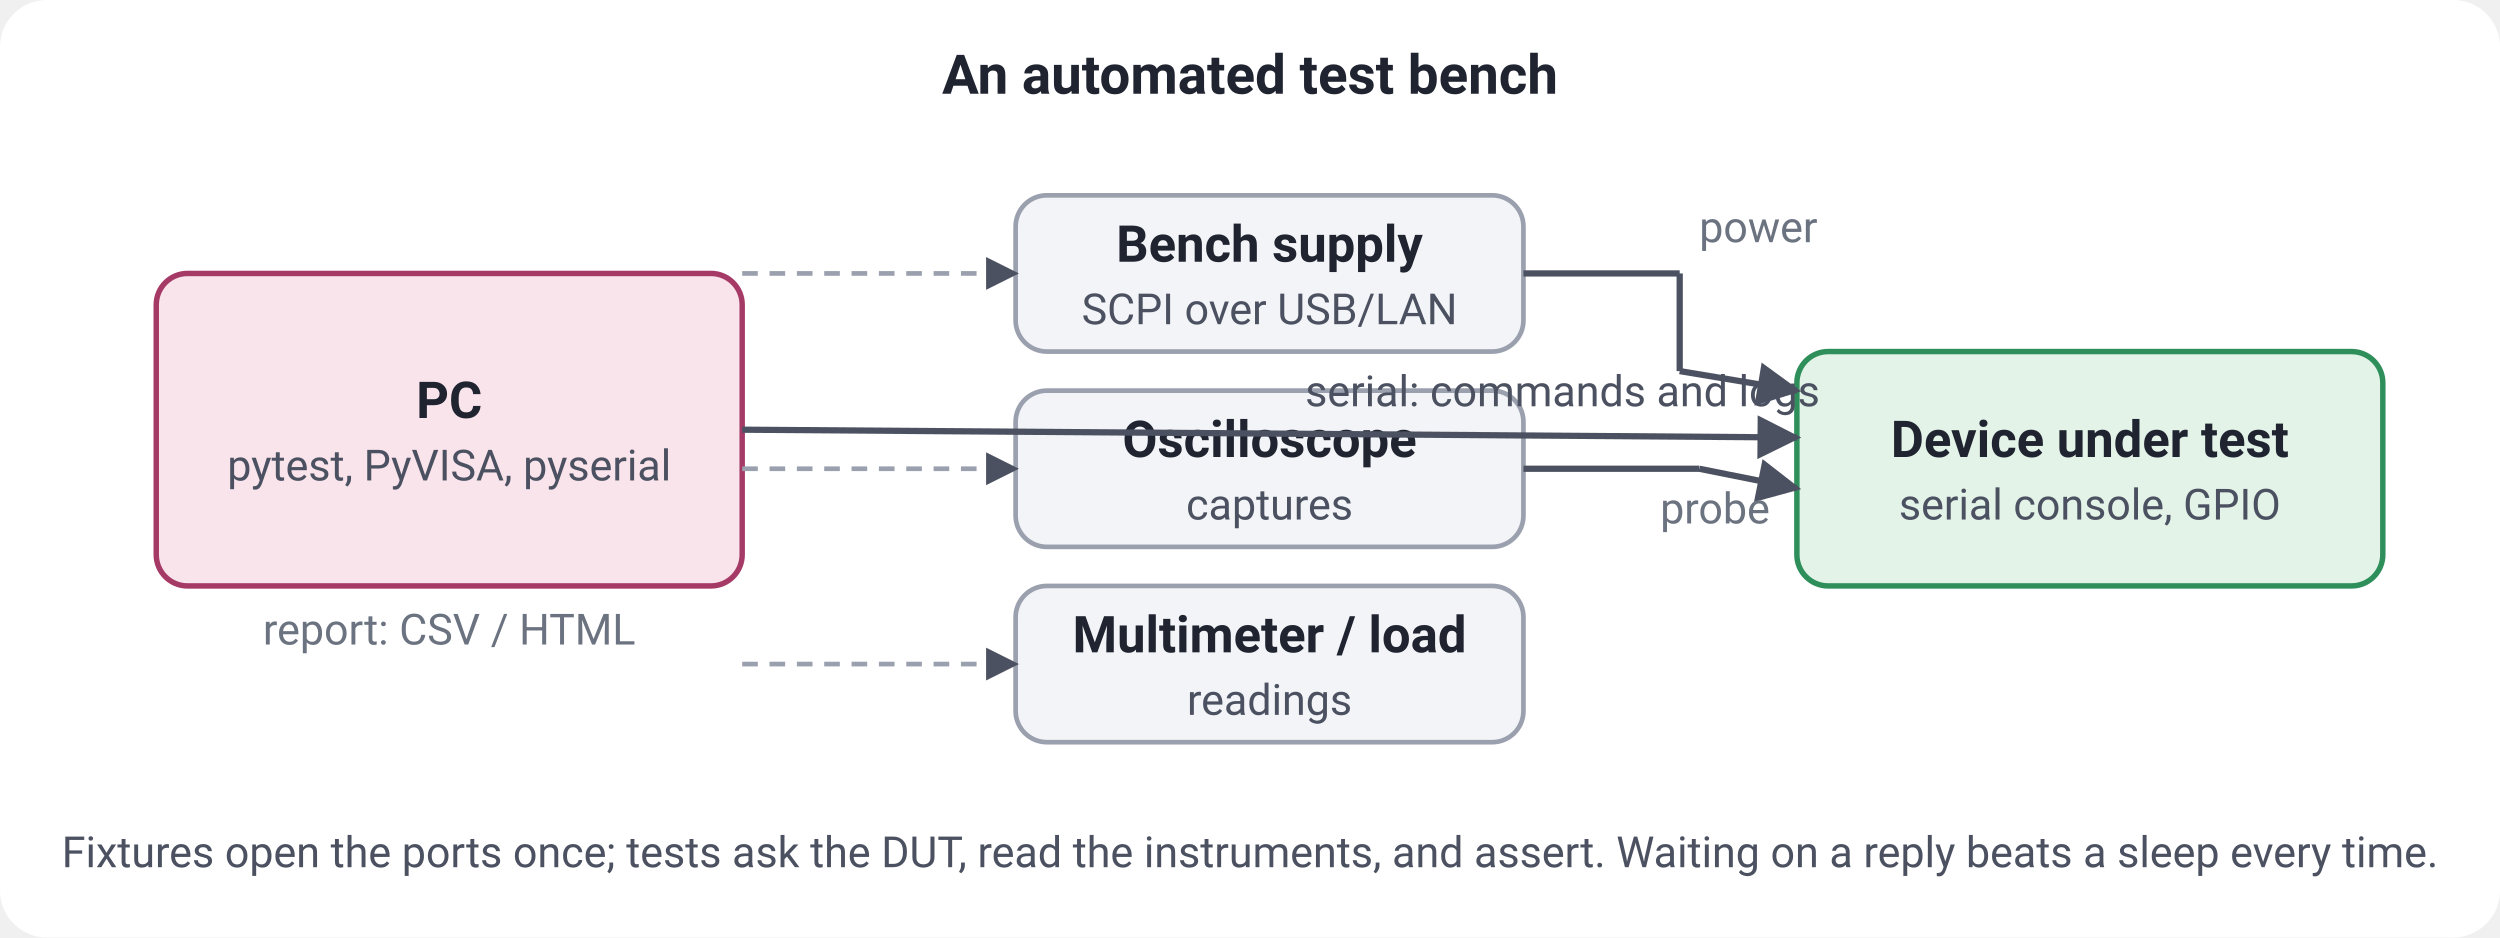
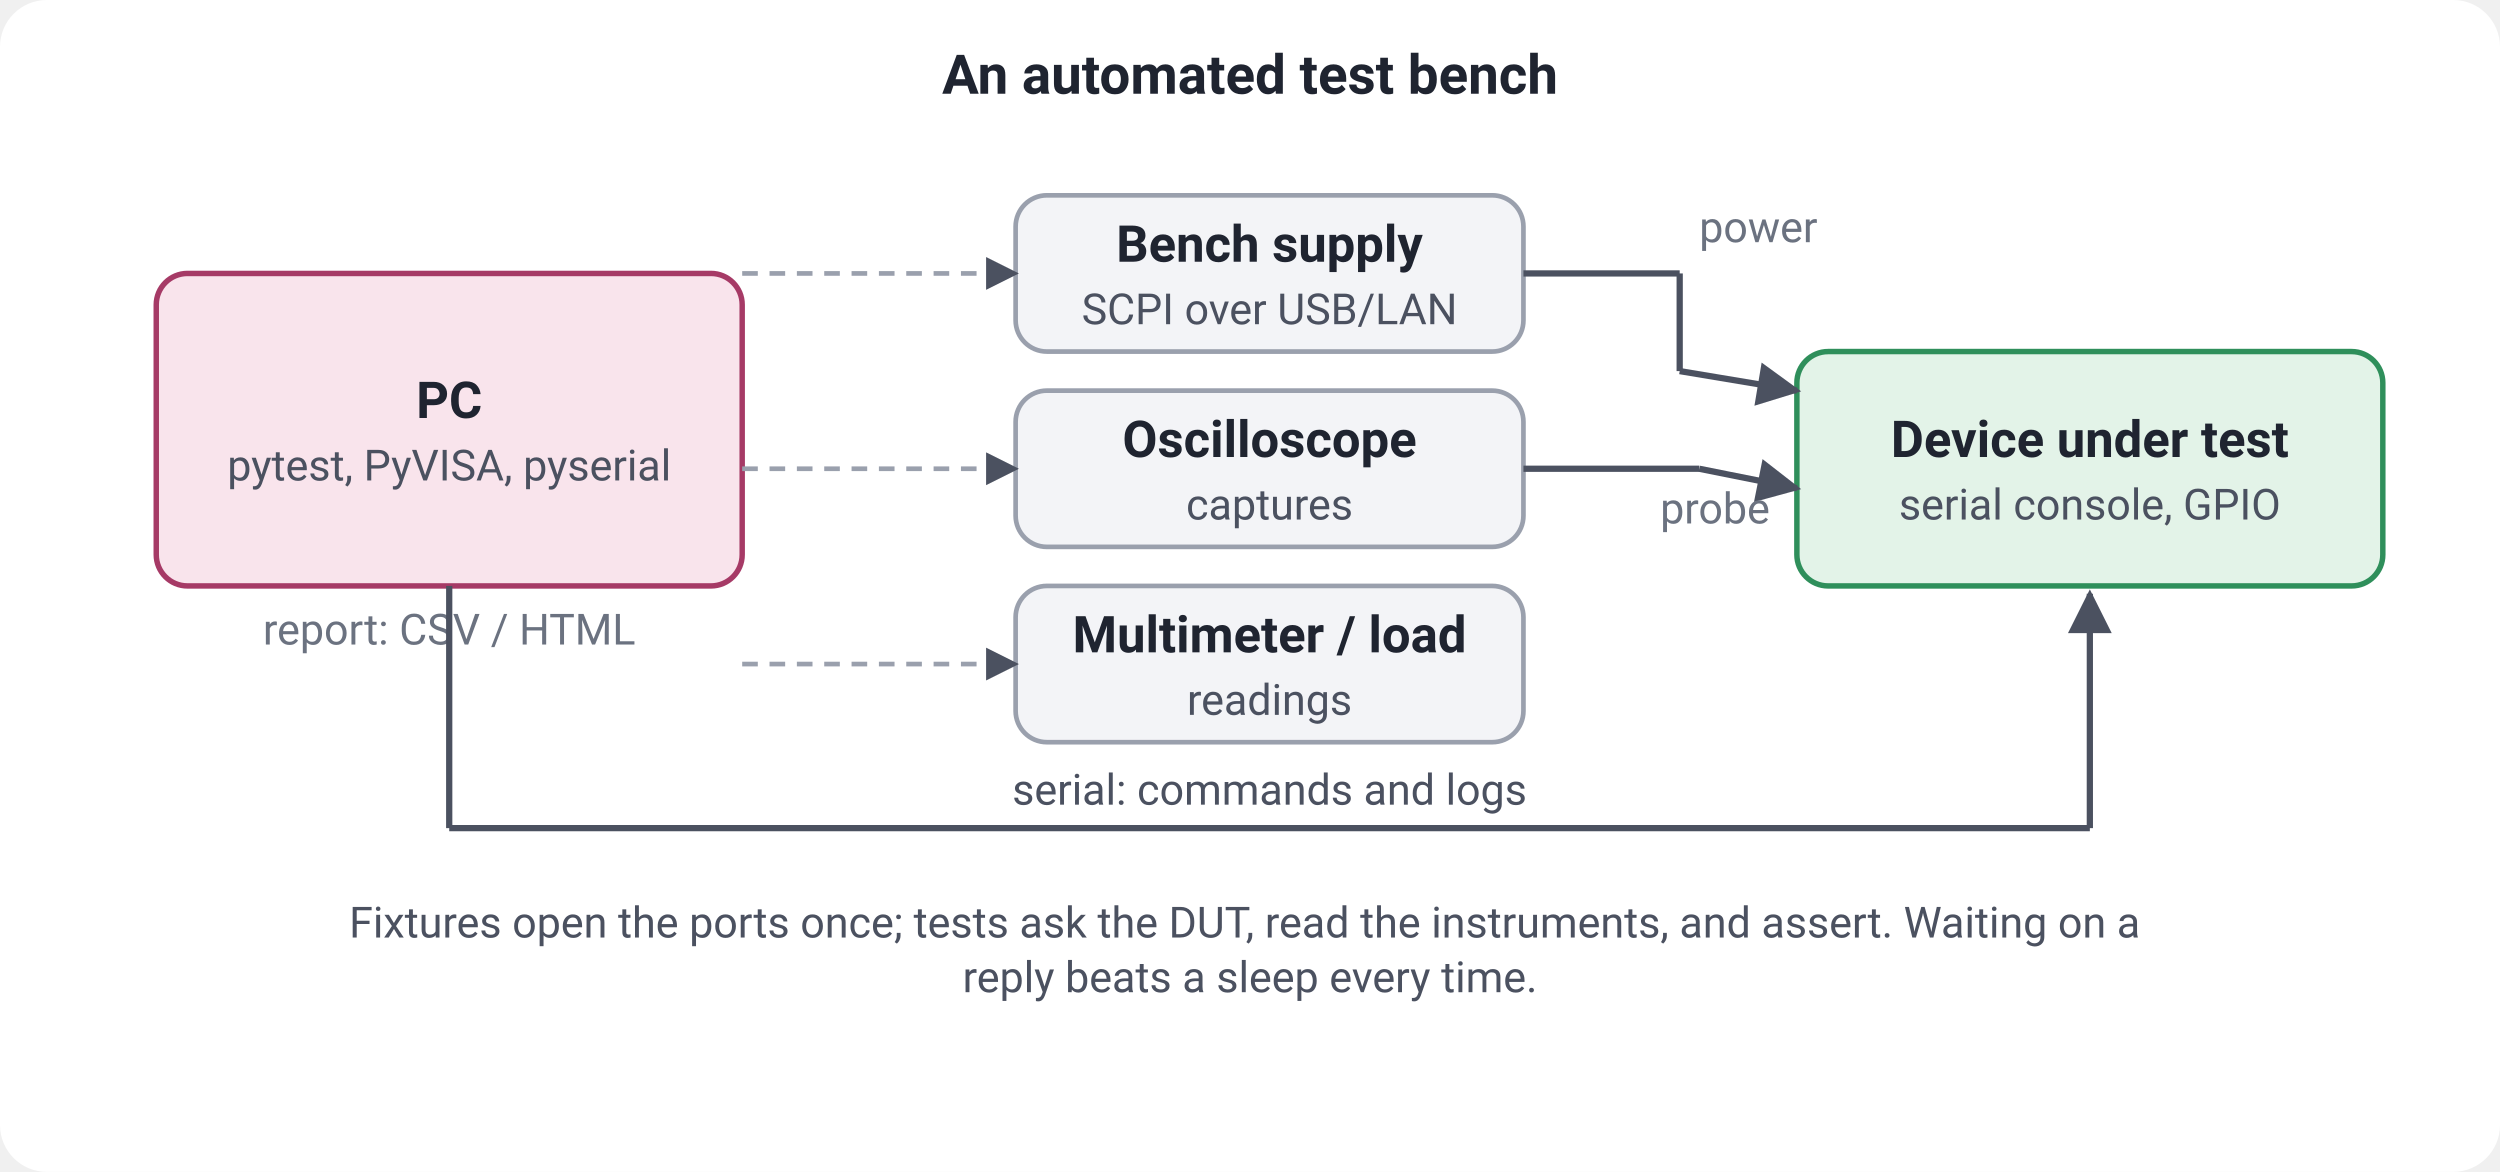
- <svg xmlns="http://www.w3.org/2000/svg" viewBox="0 0 640 240" width="640" height="240" role="img" aria-labelledby="t">
+ <svg xmlns="http://www.w3.org/2000/svg" viewBox="0 0 640 300" width="640" height="300" role="img" aria-labelledby="t">
  <style>
  .bg{fill:#ffffff}.ink{fill:#1f2430}.ink2{fill:#4b5160}.ink3{fill:#6b7280}
  .ln{stroke:#4b5160;fill:none;stroke-width:1.6}.ln2{stroke:#9aa0ad;fill:none;stroke-width:1.2;stroke-dasharray:4 3}
  .box{fill:#f3f4f7;stroke:#9aa0ad;stroke-width:1.2}.boxa{fill:#f9e4ec;stroke:#a63a66;stroke-width:1.4}
  .boxb{fill:#fdf1d8;stroke:#b7791f;stroke-width:1.4}.boxg{fill:#e3f3e8;stroke:#2f8f5b;stroke-width:1.4}
  .acc{fill:#a63a66}.amb{fill:#b7791f}.grn{fill:#2f8f5b}.sig{stroke:#1f2430;fill:none;stroke-width:2}
  .siga{stroke:#a63a66;fill:none;stroke-width:2}.sigb{stroke:#b7791f;fill:none;stroke-width:2}
  text{font-family:system-ui,-apple-system,Segoe UI,Roboto,sans-serif;font-size:12px}
  .t{font-size:13px;font-weight:600}.s{font-size:11px}.m{font-family:ui-monospace,SFMono-Regular,Menlo,monospace;font-size:11.5px}
  .ttl{font-size:14px;font-weight:700}
  @media (prefers-color-scheme: dark){
    .bg{fill:#171a21}.ink{fill:#e8e6ea}.ink2{fill:#c3c6cf}.ink3{fill:#9aa0ad}
    .ln{stroke:#c3c6cf}.ln2{stroke:#6b7280}.box{fill:#242a35;stroke:#6b7280}.boxa{fill:#3b1f2d;stroke:#f08cb3}
    .boxb{fill:#3a2e14;stroke:#e0a83a}.boxg{fill:#16301f;stroke:#5fcf8a}.acc{fill:#f08cb3}.amb{fill:#e0a83a}.grn{fill:#5fcf8a}
    .sig{stroke:#e8e6ea}.siga{stroke:#f08cb3}.sigb{stroke:#e0a83a}
  }
</style>
  <defs>
    <marker id="ar" viewBox="0 0 10 10" refX="9" refY="5" markerWidth="7" markerHeight="7" orient="auto-start-reverse">
      <path d="M0,0 L10,5 L0,10 z" fill="#4b5160" />
    </marker>
  </defs>
-   <rect class="bg" x="0" y="0" width="640" height="240" rx="12" />
+   <rect class="bg" x="0" y="0" width="640" height="300" rx="12" />
  <text class="ink ttl" x="320" y="24" text-anchor="middle">An automated test bench</text>
  <rect class="boxa" x="40" y="70" width="150" height="80" rx="8" />
  <text class="ink t" x="115.0" y="107.0" text-anchor="middle">PC</text>
  <text class="ink2 s" x="115.0" y="123.0" text-anchor="middle">pytest, PyVISA, pyserial</text>
  <text class="ink3 s" x="115" y="165" text-anchor="middle">report: CSV / HTML</text>
  <rect class="box" x="260" y="50" width="130" height="40" rx="8" />
  <text class="ink t" x="325.0" y="67.0" text-anchor="middle">Bench supply</text>
  <text class="ink2 s" x="325.0" y="83.0" text-anchor="middle">SCPI over USB/LAN</text>
  <rect class="box" x="260" y="100" width="130" height="40" rx="8" />
  <text class="ink t" x="325.0" y="117.0" text-anchor="middle">Oscilloscope</text>
  <text class="ink2 s" x="325.0" y="133.0" text-anchor="middle">captures</text>
  <rect class="box" x="260" y="150" width="130" height="40" rx="8" />
  <text class="ink t" x="325.0" y="167.0" text-anchor="middle">Multimeter / load</text>
  <text class="ink2 s" x="325.0" y="183.0" text-anchor="middle">readings</text>
  <rect class="boxg" x="460" y="90" width="150" height="60" rx="8" />
  <text class="ink t" x="535.0" y="117.0" text-anchor="middle">Device under test</text>
  <text class="ink2 s" x="535.0" y="133.0" text-anchor="middle">serial console, GPIO</text>
  <line class="ln2" x1="190" y1="70" x2="260" y2="70" marker-end="url(#ar)" />
  <line class="ln2" x1="190" y1="120" x2="260" y2="120" marker-end="url(#ar)" />
  <line class="ln2" x1="190" y1="170" x2="260" y2="170" marker-end="url(#ar)" />
-   <line class="ln" x1="190" y1="110" x2="460" y2="112" marker-end="url(#ar)" />
-   <text class="ink2 s" x="400" y="104" text-anchor="middle">serial: commands and logs</text>
+   <line class="ln" x1="115" y1="150" x2="115" y2="212" />
+   <line class="ln" x1="115" y1="212" x2="535" y2="212" />
+   <line class="ln" x1="535" y1="212" x2="535" y2="152" marker-end="url(#ar)" />
+   <text class="ink2 s" x="325" y="206" text-anchor="middle">serial: commands and logs</text>
  <line class="ln" x1="390" y1="70" x2="430" y2="70" />
  <line class="ln" x1="430" y1="70" x2="430" y2="95" />
  <line class="ln" x1="430" y1="95" x2="460" y2="100" marker-end="url(#ar)" />
  <text class="ink3 s" x="435" y="62" text-anchor="start">power</text>
  <line class="ln" x1="390" y1="120" x2="435" y2="120" />
  <line class="ln" x1="435" y1="120" x2="460" y2="125" marker-end="url(#ar)" />
  <text class="ink3 s" x="425" y="134" text-anchor="start">probe</text>
-   <text class="ink2 s" x="320" y="222" text-anchor="middle">Fixtures open the ports once; tests ask the DUT, read the instruments, and assert. Waiting on a reply beats a sleep every time.</text>
+   <text class="ink2 s" x="320" y="240" text-anchor="middle">
+     <tspan x="320" dy="0">Fixtures open the ports once; tests ask the DUT, read the instruments, and assert. Waiting on a</tspan>
+     <tspan x="320" dy="14">reply beats a sleep every time.</tspan>
+   </text>
</svg>
